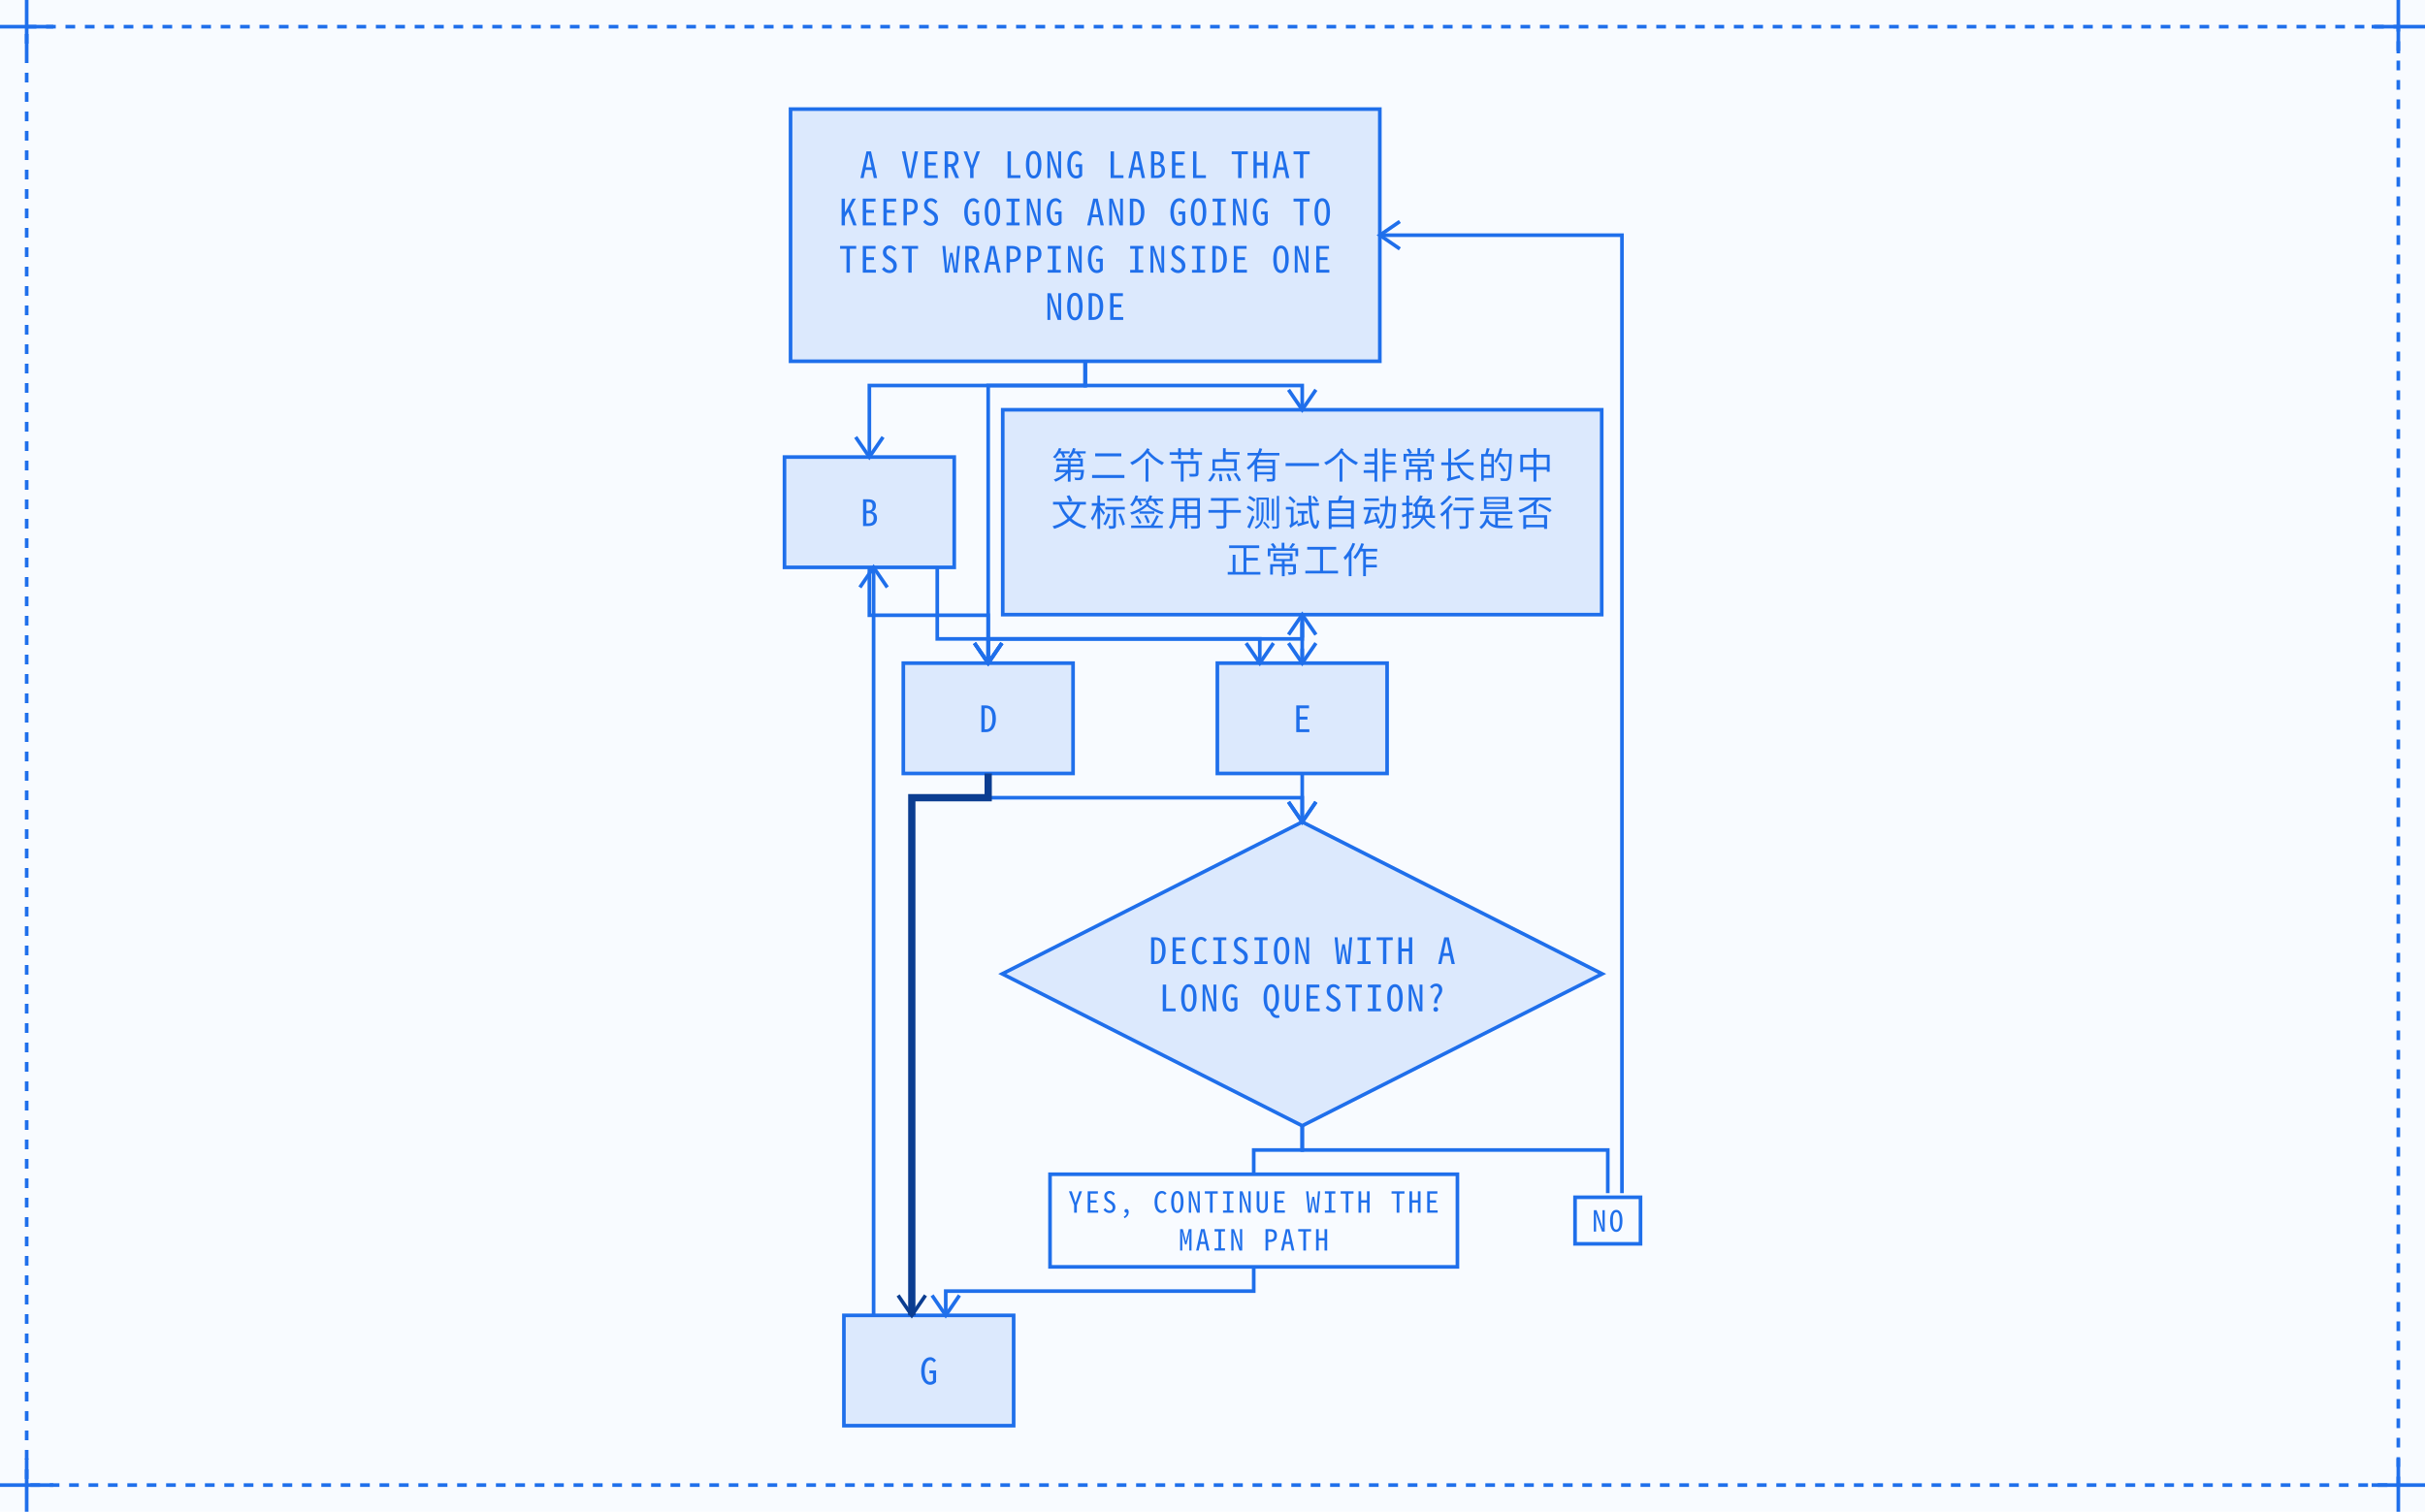
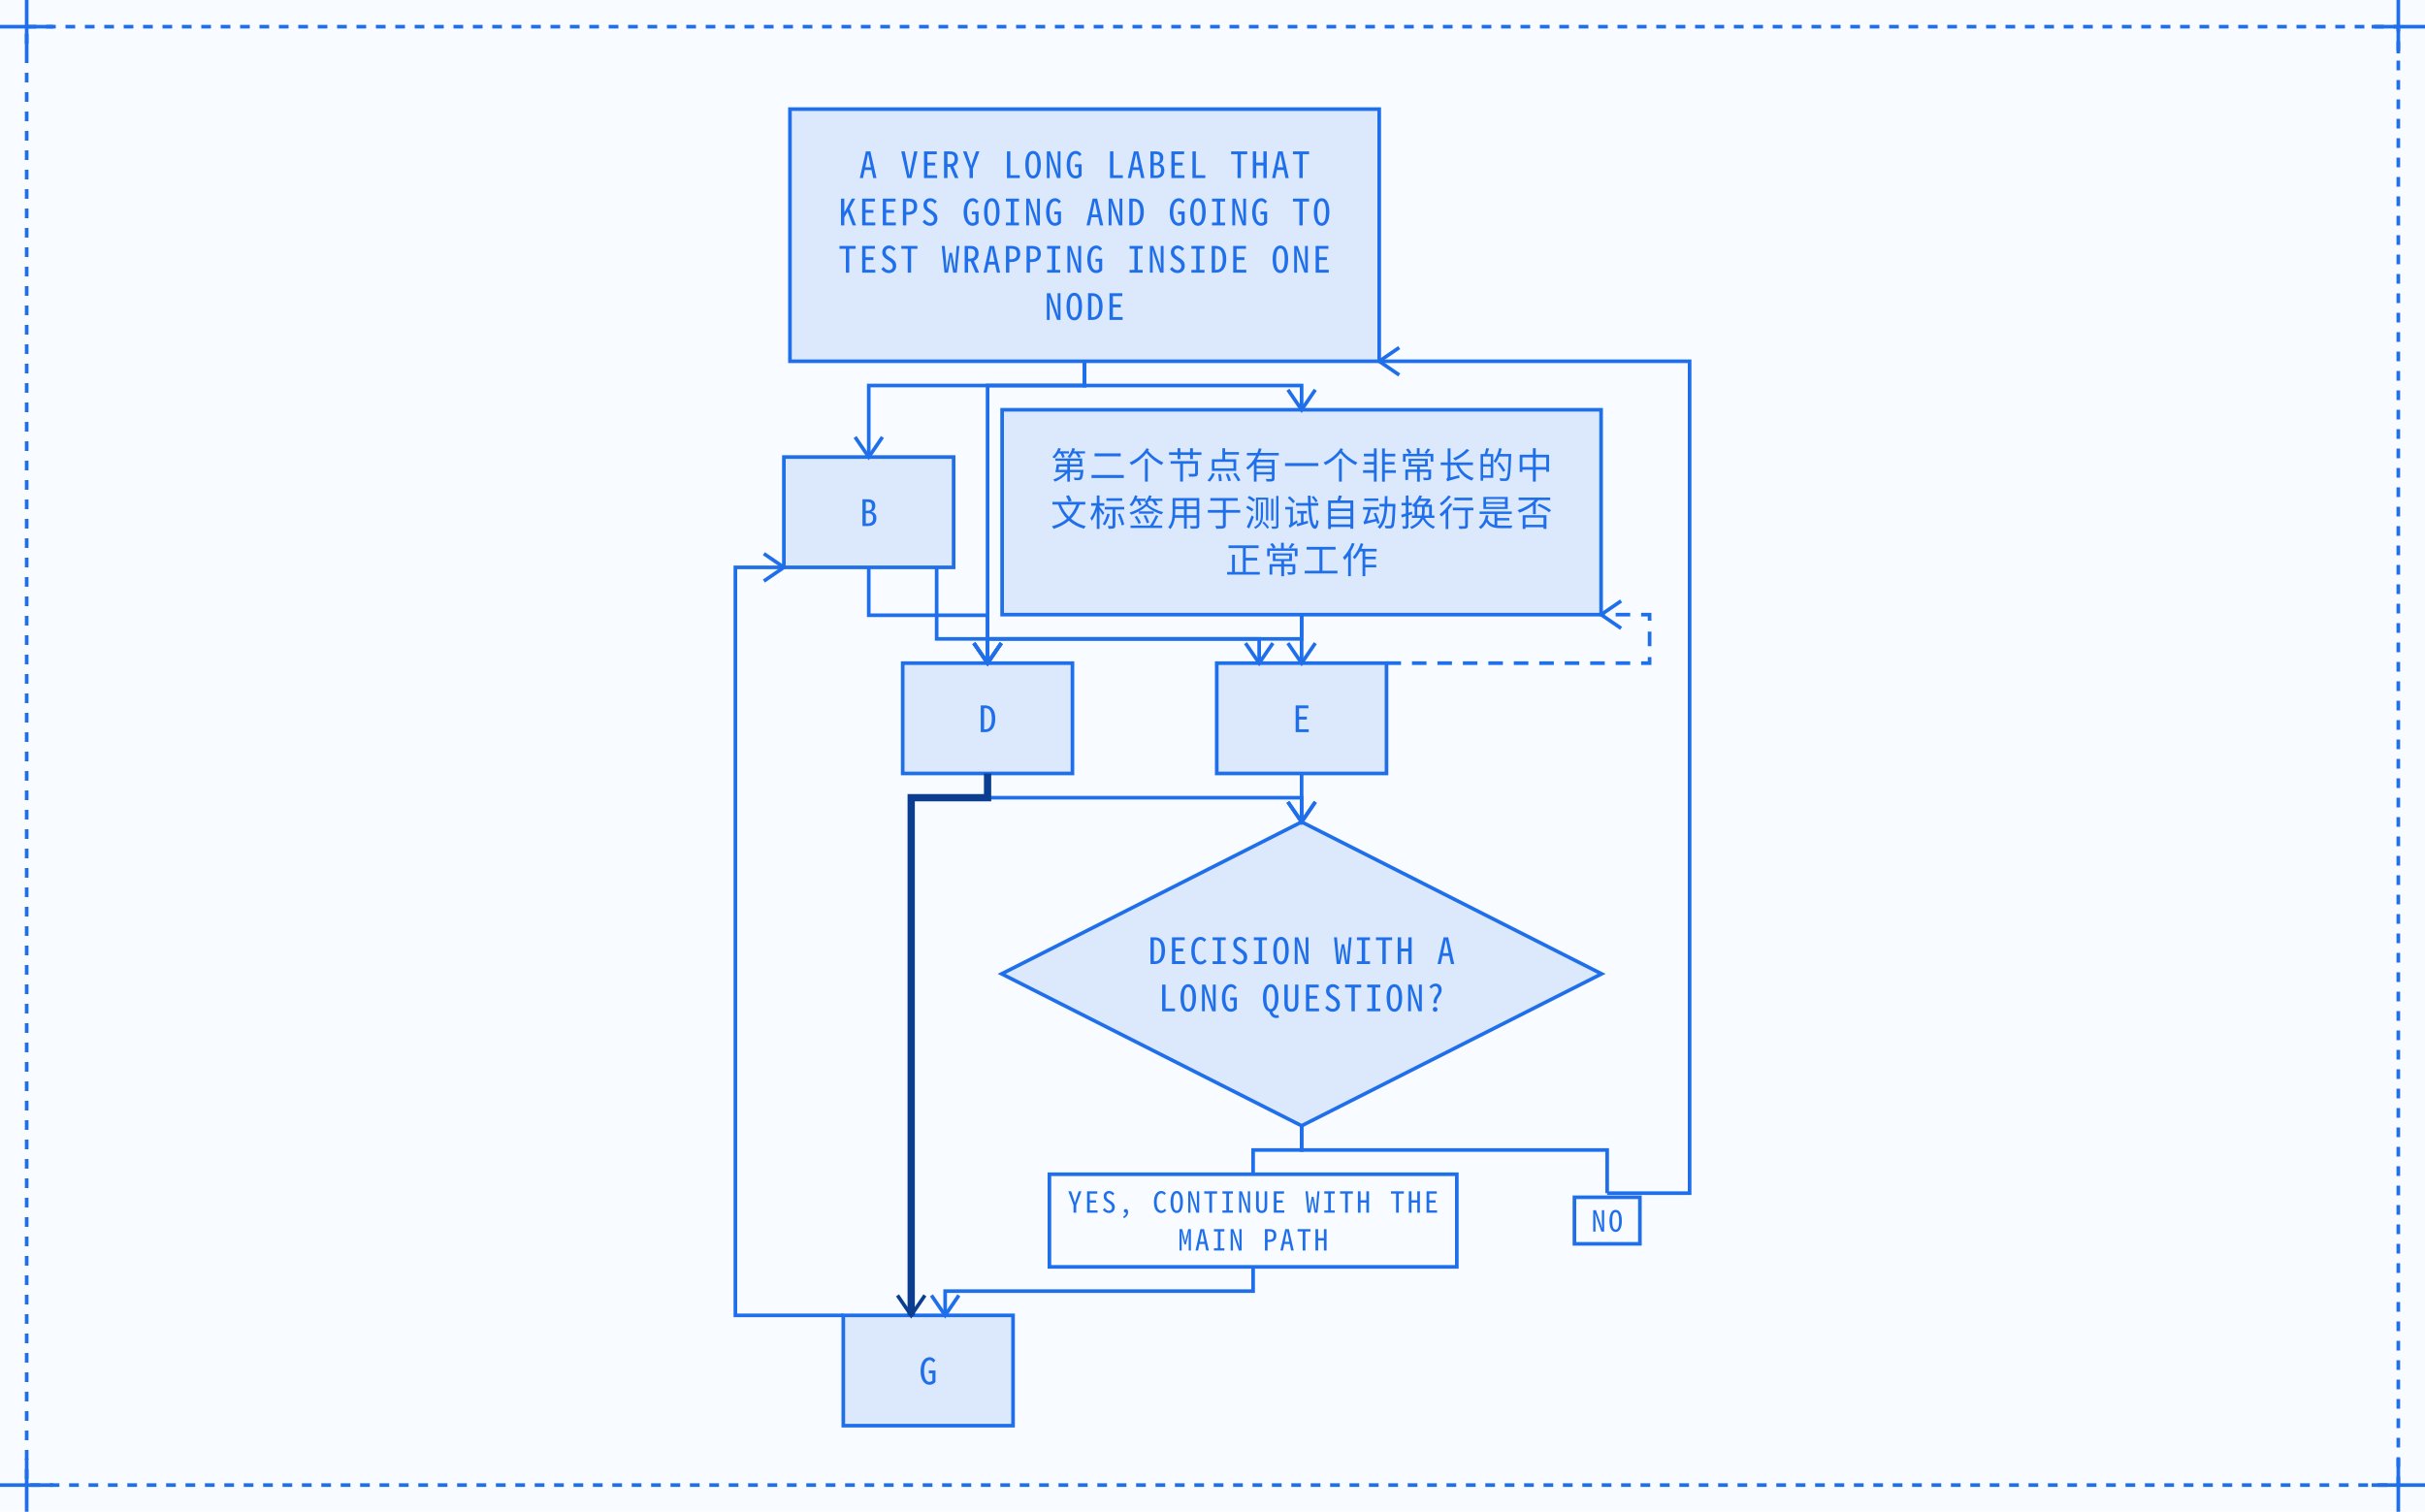
<svg xmlns="http://www.w3.org/2000/svg" width="2000" height="1247" viewBox="0 0 2000 1247">
  <defs>
-     <pattern id="hatch-f9" width="16" height="16" patternUnits="userSpaceOnUse" patternTransform="rotate(45)">
+     <pattern id="hatch-f6" width="16" height="16" patternUnits="userSpaceOnUse" patternTransform="rotate(45)">
      <rect width="16" height="16" fill="#EEF4FE" />
      <line x1="0" y1="0" x2="0" y2="16" stroke="#1F6FEB" stroke-width="3" />
    </pattern>
-     <pattern id="dots-f9" width="14" height="14" patternUnits="userSpaceOnUse">
+     <pattern id="dots-f6" width="14" height="14" patternUnits="userSpaceOnUse">
      <rect width="14" height="14" fill="#EEF4FE" />
      <circle cx="7" cy="7" r="2.4" fill="#1F6FEB" />
    </pattern>
  </defs>
  <style>text{font-family:'Noto Sans Mono CJK SC'}</style>
  <rect x="0" y="0" width="2000" height="1247" fill="#F8FBFF" />
  <rect x="22" y="22" width="1956" height="1203" fill="none" stroke="#1F6FEB" stroke-width="3" stroke-dasharray="8 8" />
  <g stroke="#1F6FEB" stroke-width="3">
    <path d="M0,22h44M22,0v44" />
    <path d="M0,1225h44M22,1203v44" />
    <path d="M1956,22h44M1978,0v44" />
    <path d="M1956,1225h44M1978,1203v44" />
  </g>
-   <path d="M652.0,90.0 h486.0 v208.0 h-486.0 Z" fill="#DCE9FD" stroke="#1F6FEB" stroke-width="3" />
-   <text x="895.0" y="146.9" text-anchor="middle" font-size="30" letter-spacing="2" font-weight="normal" fill="#1F6FEB">A VERY LONG LABEL THAT</text>
-   <text x="895.0" y="185.9" text-anchor="middle" font-size="30" letter-spacing="2" font-weight="normal" fill="#1F6FEB">KEEPS GOING AND GOING TO</text>
-   <text x="895.0" y="224.9" text-anchor="middle" font-size="30" letter-spacing="2" font-weight="normal" fill="#1F6FEB">TEST WRAPPING INSIDE ONE</text>
-   <text x="895.0" y="263.9" text-anchor="middle" font-size="30" letter-spacing="2" font-weight="normal" fill="#1F6FEB">NODE</text>
-   <path d="M647.0,377.0 h140.0 v91.0 h-140.0 Z" fill="#DCE9FD" stroke="#1F6FEB" stroke-width="3" />
-   <text x="717.0" y="433.9" text-anchor="middle" font-size="30" letter-spacing="2" font-weight="normal" fill="#1F6FEB">B</text>
-   <path d="M827.0,338.0 h494.0 v169.0 h-494.0 Z" fill="#DCE9FD" stroke="#1F6FEB" stroke-width="3" />
-   <text x="1074.0" y="394.9" text-anchor="middle" font-size="30" letter-spacing="2" font-weight="normal" fill="#1F6FEB">第二个节点有一个非常长的中</text>
-   <text x="1074.0" y="433.9" text-anchor="middle" font-size="30" letter-spacing="2" font-weight="normal" fill="#1F6FEB">文标签用于测试自动换行是否</text>
-   <text x="1074.0" y="472.9" text-anchor="middle" font-size="30" letter-spacing="2" font-weight="normal" fill="#1F6FEB">正常工作</text>
-   <path d="M745.0,547.0 h140.0 v91.0 h-140.0 Z" fill="#DCE9FD" stroke="#1F6FEB" stroke-width="3" />
-   <text x="815.0" y="603.9" text-anchor="middle" font-size="30" letter-spacing="2" font-weight="normal" fill="#1F6FEB">D</text>
-   <path d="M1004.0,547.0 h140.0 v91.0 h-140.0 Z" fill="#DCE9FD" stroke="#1F6FEB" stroke-width="3" />
-   <text x="1074.0" y="603.9" text-anchor="middle" font-size="30" letter-spacing="2" font-weight="normal" fill="#1F6FEB">E</text>
-   <path d="M1074.0,678.0 L1321.4,803.3 L1074.0,928.6 L826.6,803.3 Z" fill="#DCE9FD" stroke="#1F6FEB" stroke-width="3" />
-   <text x="1074.0" y="795.2" text-anchor="middle" font-size="30" letter-spacing="2" font-weight="normal" fill="#1F6FEB">DECISION WITH A</text>
-   <text x="1074.0" y="834.2" text-anchor="middle" font-size="30" letter-spacing="2" font-weight="normal" fill="#1F6FEB">LONG QUESTION?</text>
-   <path d="M696.0,1085.0 h140.0 v91.0 h-140.0 Z" fill="#DCE9FD" stroke="#1F6FEB" stroke-width="3" />
-   <text x="766.0" y="1141.9" text-anchor="middle" font-size="30" letter-spacing="2" font-weight="normal" fill="#1F6FEB">G</text>
-   <path d="M895.0,298.0 L895.0,318.0 L717.0,318.0 L717.0,377.0" fill="none" stroke="#1F6FEB" stroke-width="3" stroke-linejoin="miter" />
-   <path d="M705.7,360.5 L717.0,377.0 L728.3,360.5" fill="none" stroke="#1F6FEB" stroke-width="3" stroke-linejoin="miter" />
-   <path d="M895.0,298.0 L895.0,318.0 L1074.0,318.0 L1074.0,338.0" fill="none" stroke="#1F6FEB" stroke-width="3" stroke-linejoin="miter" />
-   <path d="M1062.7,321.5 L1074.0,338.0 L1085.3,321.5" fill="none" stroke="#1F6FEB" stroke-width="3" stroke-linejoin="miter" />
-   <path d="M717.0,468.0 L717.0,507.5 L815.0,507.5 L815.0,547.0" fill="none" stroke="#1F6FEB" stroke-width="3" stroke-linejoin="miter" />
-   <path d="M803.7,530.5 L815.0,547.0 L826.3,530.5" fill="none" stroke="#1F6FEB" stroke-width="3" stroke-linejoin="miter" />
-   <path d="M1074.0,507.0 L1074.0,527.0 L815.0,527.0 L815.0,547.0" fill="none" stroke="#1F6FEB" stroke-width="3" stroke-linejoin="miter" />
-   <path d="M803.7,530.5 L815.0,547.0 L826.3,530.5" fill="none" stroke="#1F6FEB" stroke-width="3" stroke-linejoin="miter" />
-   <path d="M895.0,298.0 L895.0,318.0 L815.0,318.0 L815.0,547.0" fill="none" stroke="#1F6FEB" stroke-width="3" stroke-linejoin="miter" />
-   <path d="M803.7,530.5 L815.0,547.0 L826.3,530.5" fill="none" stroke="#1F6FEB" stroke-width="3" stroke-linejoin="miter" />
-   <path d="M773.0,468.0 L773.0,527.0 L1039.0,527.0 L1039.0,547.0" fill="none" stroke="#1F6FEB" stroke-width="3" stroke-linejoin="miter" />
-   <path d="M1027.7,530.5 L1039.0,547.0 L1050.3,530.5" fill="none" stroke="#1F6FEB" stroke-width="3" stroke-linejoin="miter" />
-   <path d="M1074.0,507.0 L1074.0,547.0" fill="none" stroke="#1F6FEB" stroke-width="3" stroke-linejoin="miter" />
-   <path d="M1062.7,530.5 L1074.0,547.0 L1085.3,530.5" fill="none" stroke="#1F6FEB" stroke-width="3" stroke-linejoin="miter" />
-   <path d="M815.0,638.0 L815.0,658.0 L1074.0,658.0 L1074.0,678.0" fill="none" stroke="#1F6FEB" stroke-width="3" stroke-linejoin="miter" />
-   <path d="M1062.7,661.5 L1074.0,678.0 L1085.3,661.5" fill="none" stroke="#1F6FEB" stroke-width="3" stroke-linejoin="miter" />
-   <path d="M1074.0,638.0 L1074.0,678.0" fill="none" stroke="#1F6FEB" stroke-width="3" stroke-linejoin="miter" />
-   <path d="M1062.7,661.5 L1074.0,678.0 L1085.3,661.5" fill="none" stroke="#1F6FEB" stroke-width="3" stroke-linejoin="miter" />
-   <path d="M1074.0,928.6 L1074.0,948.6 L1034.0,948.6 L1034.0,968.6" fill="none" stroke="#1F6FEB" stroke-width="3" stroke-linejoin="miter" />
-   <path d="M1034.0,1045.0 L1034.0,1065.0 L780.0,1065.0 L780.0,1085.0" fill="none" stroke="#1F6FEB" stroke-width="3" stroke-linejoin="miter" />
-   <path d="M768.7,1068.5 L780.0,1085.0 L791.3,1068.5" fill="none" stroke="#1F6FEB" stroke-width="3" stroke-linejoin="miter" />
-   <path d="M1074.0,928.6 L1074.0,948.6 L1326.0,948.6 L1326.0,984.2" fill="none" stroke="#1F6FEB" stroke-width="3" stroke-linejoin="miter" />
-   <path d="M1337.7,984.2 L1337.7,194.0 L1138.0,194.0" fill="none" stroke="#1F6FEB" stroke-width="3" stroke-linejoin="miter" />
-   <path d="M1154.5,182.7 L1138.0,194.0 L1154.5,205.3" fill="none" stroke="#1F6FEB" stroke-width="3" stroke-linejoin="miter" />
-   <path d="M720.5,1085.0 L720.5,468.0" fill="none" stroke="#1F6FEB" stroke-width="3" stroke-linejoin="miter" />
-   <path d="M731.8,484.5 L720.5,468.0 L709.2,484.5" fill="none" stroke="#1F6FEB" stroke-width="3" stroke-linejoin="miter" />
-   <path d="M1074.0,547.0 L1074.0,507.0" fill="none" stroke="#1F6FEB" stroke-width="3" stroke-dasharray="12 9" stroke-linejoin="miter" />
-   <path d="M1085.3,523.5 L1074.0,507.0 L1062.7,523.5" fill="none" stroke="#1F6FEB" stroke-width="3" stroke-linejoin="miter" />
-   <path d="M815.0,638.0 L815.0,658.0 L752.0,658.0 L752.0,1085.0" fill="none" stroke="#0B3D91" stroke-width="6" stroke-linejoin="miter" />
-   <path d="M740.7,1068.5 L752.0,1085.0 L763.3,1068.5" fill="none" stroke="#0B3D91" stroke-width="3" stroke-linejoin="miter" />
-   <path d="M866.0,968.6 h336.0 v76.4 h-336.0 Z" fill="#F8FBFF" stroke="#1F6FEB" stroke-width="3" />
-   <text x="1034.0" y="1000.3" text-anchor="middle" font-size="24" letter-spacing="2" font-weight="normal" fill="#1F6FEB">YES, CONTINUE WITH THE</text>
-   <text x="1034.0" y="1031.5" text-anchor="middle" font-size="24" letter-spacing="2" font-weight="normal" fill="#1F6FEB">MAIN PATH</text>
-   <rect x="1299.0" y="987.6" width="54.0" height="38.4" fill="#F8FBFF" stroke="#1F6FEB" stroke-width="3" />
-   <text x="1326.0" y="1015.9" text-anchor="middle" font-size="24" letter-spacing="2" font-weight="normal" fill="#1F6FEB">NO</text>
+   <path d="M651.5,90.0 h486.0 v208.0 h-486.0 Z" fill="#DCE9FD" stroke="#1F6FEB" stroke-width="3" />
+   <text x="894.5" y="146.9" text-anchor="middle" font-size="30" letter-spacing="2" font-weight="normal" fill="#1F6FEB">A VERY LONG LABEL THAT</text>
+   <text x="894.5" y="185.9" text-anchor="middle" font-size="30" letter-spacing="2" font-weight="normal" fill="#1F6FEB">KEEPS GOING AND GOING TO</text>
+   <text x="894.5" y="224.9" text-anchor="middle" font-size="30" letter-spacing="2" font-weight="normal" fill="#1F6FEB">TEST WRAPPING INSIDE ONE</text>
+   <text x="894.5" y="263.9" text-anchor="middle" font-size="30" letter-spacing="2" font-weight="normal" fill="#1F6FEB">NODE</text>
+   <path d="M646.5,377.0 h140.0 v91.0 h-140.0 Z" fill="#DCE9FD" stroke="#1F6FEB" stroke-width="3" />
+   <text x="716.5" y="433.9" text-anchor="middle" font-size="30" letter-spacing="2" font-weight="normal" fill="#1F6FEB">B</text>
+   <path d="M826.5,338.0 h494.0 v169.0 h-494.0 Z" fill="#DCE9FD" stroke="#1F6FEB" stroke-width="3" />
+   <text x="1073.5" y="394.9" text-anchor="middle" font-size="30" letter-spacing="2" font-weight="normal" fill="#1F6FEB">第二个节点有一个非常长的中</text>
+   <text x="1073.5" y="433.9" text-anchor="middle" font-size="30" letter-spacing="2" font-weight="normal" fill="#1F6FEB">文标签用于测试自动换行是否</text>
+   <text x="1073.5" y="472.9" text-anchor="middle" font-size="30" letter-spacing="2" font-weight="normal" fill="#1F6FEB">正常工作</text>
+   <path d="M744.5,547.0 h140.0 v91.0 h-140.0 Z" fill="#DCE9FD" stroke="#1F6FEB" stroke-width="3" />
+   <text x="814.5" y="603.9" text-anchor="middle" font-size="30" letter-spacing="2" font-weight="normal" fill="#1F6FEB">D</text>
+   <path d="M1003.5,547.0 h140.0 v91.0 h-140.0 Z" fill="#DCE9FD" stroke="#1F6FEB" stroke-width="3" />
+   <text x="1073.5" y="603.9" text-anchor="middle" font-size="30" letter-spacing="2" font-weight="normal" fill="#1F6FEB">E</text>
+   <path d="M1073.5,678.0 L1320.9,803.3 L1073.5,928.6 L826.1,803.3 Z" fill="#DCE9FD" stroke="#1F6FEB" stroke-width="3" />
+   <text x="1073.5" y="795.2" text-anchor="middle" font-size="30" letter-spacing="2" font-weight="normal" fill="#1F6FEB">DECISION WITH A</text>
+   <text x="1073.5" y="834.2" text-anchor="middle" font-size="30" letter-spacing="2" font-weight="normal" fill="#1F6FEB">LONG QUESTION?</text>
+   <path d="M695.5,1085.0 h140.0 v91.0 h-140.0 Z" fill="#DCE9FD" stroke="#1F6FEB" stroke-width="3" />
+   <text x="765.5" y="1141.9" text-anchor="middle" font-size="30" letter-spacing="2" font-weight="normal" fill="#1F6FEB">G</text>
+   <path d="M894.5,298.0 L894.5,318.0 L716.5,318.0 L716.5,377.0" fill="none" stroke="#1F6FEB" stroke-width="3" stroke-linejoin="miter" />
+   <path d="M705.2,360.5 L716.5,377.0 L727.8,360.5" fill="none" stroke="#1F6FEB" stroke-width="3" stroke-linejoin="miter" />
+   <path d="M894.5,298.0 L894.5,318.0 L1073.5,318.0 L1073.5,338.0" fill="none" stroke="#1F6FEB" stroke-width="3" stroke-linejoin="miter" />
+   <path d="M1062.2,321.5 L1073.5,338.0 L1084.8,321.5" fill="none" stroke="#1F6FEB" stroke-width="3" stroke-linejoin="miter" />
+   <path d="M716.5,468.0 L716.5,507.5 L814.5,507.5 L814.5,547.0" fill="none" stroke="#1F6FEB" stroke-width="3" stroke-linejoin="miter" />
+   <path d="M803.2,530.5 L814.5,547.0 L825.8,530.5" fill="none" stroke="#1F6FEB" stroke-width="3" stroke-linejoin="miter" />
+   <path d="M1073.5,507.0 L1073.5,527.0 L814.5,527.0 L814.5,547.0" fill="none" stroke="#1F6FEB" stroke-width="3" stroke-linejoin="miter" />
+   <path d="M803.2,530.5 L814.5,547.0 L825.8,530.5" fill="none" stroke="#1F6FEB" stroke-width="3" stroke-linejoin="miter" />
+   <path d="M894.5,298.0 L894.5,318.0 L814.5,318.0 L814.5,547.0" fill="none" stroke="#1F6FEB" stroke-width="3" stroke-linejoin="miter" />
+   <path d="M803.2,530.5 L814.5,547.0 L825.8,530.5" fill="none" stroke="#1F6FEB" stroke-width="3" stroke-linejoin="miter" />
+   <path d="M772.5,468.0 L772.5,527.0 L1038.5,527.0 L1038.5,547.0" fill="none" stroke="#1F6FEB" stroke-width="3" stroke-linejoin="miter" />
+   <path d="M1027.2,530.5 L1038.5,547.0 L1049.8,530.5" fill="none" stroke="#1F6FEB" stroke-width="3" stroke-linejoin="miter" />
+   <path d="M1073.5,507.0 L1073.5,547.0" fill="none" stroke="#1F6FEB" stroke-width="3" stroke-linejoin="miter" />
+   <path d="M1062.2,530.5 L1073.5,547.0 L1084.8,530.5" fill="none" stroke="#1F6FEB" stroke-width="3" stroke-linejoin="miter" />
+   <path d="M814.5,638.0 L814.5,658.0 L1073.5,658.0 L1073.5,678.0" fill="none" stroke="#1F6FEB" stroke-width="3" stroke-linejoin="miter" />
+   <path d="M1062.2,661.5 L1073.5,678.0 L1084.8,661.5" fill="none" stroke="#1F6FEB" stroke-width="3" stroke-linejoin="miter" />
+   <path d="M1073.5,638.0 L1073.5,678.0" fill="none" stroke="#1F6FEB" stroke-width="3" stroke-linejoin="miter" />
+   <path d="M1062.2,661.5 L1073.5,678.0 L1084.8,661.5" fill="none" stroke="#1F6FEB" stroke-width="3" stroke-linejoin="miter" />
+   <path d="M1073.5,928.6 L1073.5,948.6 L1033.5,948.6 L1033.5,968.6" fill="none" stroke="#1F6FEB" stroke-width="3" stroke-linejoin="miter" />
+   <path d="M1033.5,1045.0 L1033.5,1065.0 L779.5,1065.0 L779.5,1085.0" fill="none" stroke="#1F6FEB" stroke-width="3" stroke-linejoin="miter" />
+   <path d="M768.2,1068.5 L779.5,1085.0 L790.8,1068.5" fill="none" stroke="#1F6FEB" stroke-width="3" stroke-linejoin="miter" />
+   <path d="M1073.5,928.6 L1073.5,948.6 L1325.5,948.6 L1325.5,984.2" fill="none" stroke="#1F6FEB" stroke-width="3" stroke-linejoin="miter" />
+   <path d="M1325.5,984.2 L1393.5,984.2 L1393.5,298.0 L1137.5,298.0" fill="none" stroke="#1F6FEB" stroke-width="3" stroke-linejoin="miter" />
+   <path d="M1154.0,286.7 L1137.5,298.0 L1154.0,309.3" fill="none" stroke="#1F6FEB" stroke-width="3" stroke-linejoin="miter" />
+   <path d="M695.5,1085.0 L606.5,1085.0 L606.5,468.0 L646.5,468.0" fill="none" stroke="#1F6FEB" stroke-width="3" stroke-linejoin="miter" />
+   <path d="M630.0,479.3 L646.5,468.0 L630.0,456.7" fill="none" stroke="#1F6FEB" stroke-width="3" stroke-linejoin="miter" />
+   <path d="M1143.5,547.0 L1360.5,547.0 L1360.5,507.0 L1320.5,507.0" fill="none" stroke="#1F6FEB" stroke-width="3" stroke-dasharray="12 9" stroke-linejoin="miter" />
+   <path d="M1337.0,495.7 L1320.5,507.0 L1337.0,518.3" fill="none" stroke="#1F6FEB" stroke-width="3" stroke-linejoin="miter" />
+   <path d="M814.5,638.0 L814.5,658.0 L751.5,658.0 L751.5,1085.0" fill="none" stroke="#0B3D91" stroke-width="6" stroke-linejoin="miter" />
+   <path d="M740.2,1068.5 L751.5,1085.0 L762.8,1068.5" fill="none" stroke="#0B3D91" stroke-width="3" stroke-linejoin="miter" />
+   <path d="M865.5,968.6 h336.0 v76.4 h-336.0 Z" fill="#F8FBFF" stroke="#1F6FEB" stroke-width="3" />
+   <text x="1033.5" y="1000.3" text-anchor="middle" font-size="24" letter-spacing="2" font-weight="normal" fill="#1F6FEB">YES, CONTINUE WITH THE</text>
+   <text x="1033.5" y="1031.5" text-anchor="middle" font-size="24" letter-spacing="2" font-weight="normal" fill="#1F6FEB">MAIN PATH</text>
+   <rect x="1298.5" y="987.6" width="54.0" height="38.4" fill="#F8FBFF" stroke="#1F6FEB" stroke-width="3" />
+   <text x="1325.5" y="1015.9" text-anchor="middle" font-size="24" letter-spacing="2" font-weight="normal" fill="#1F6FEB">NO</text>
</svg>
